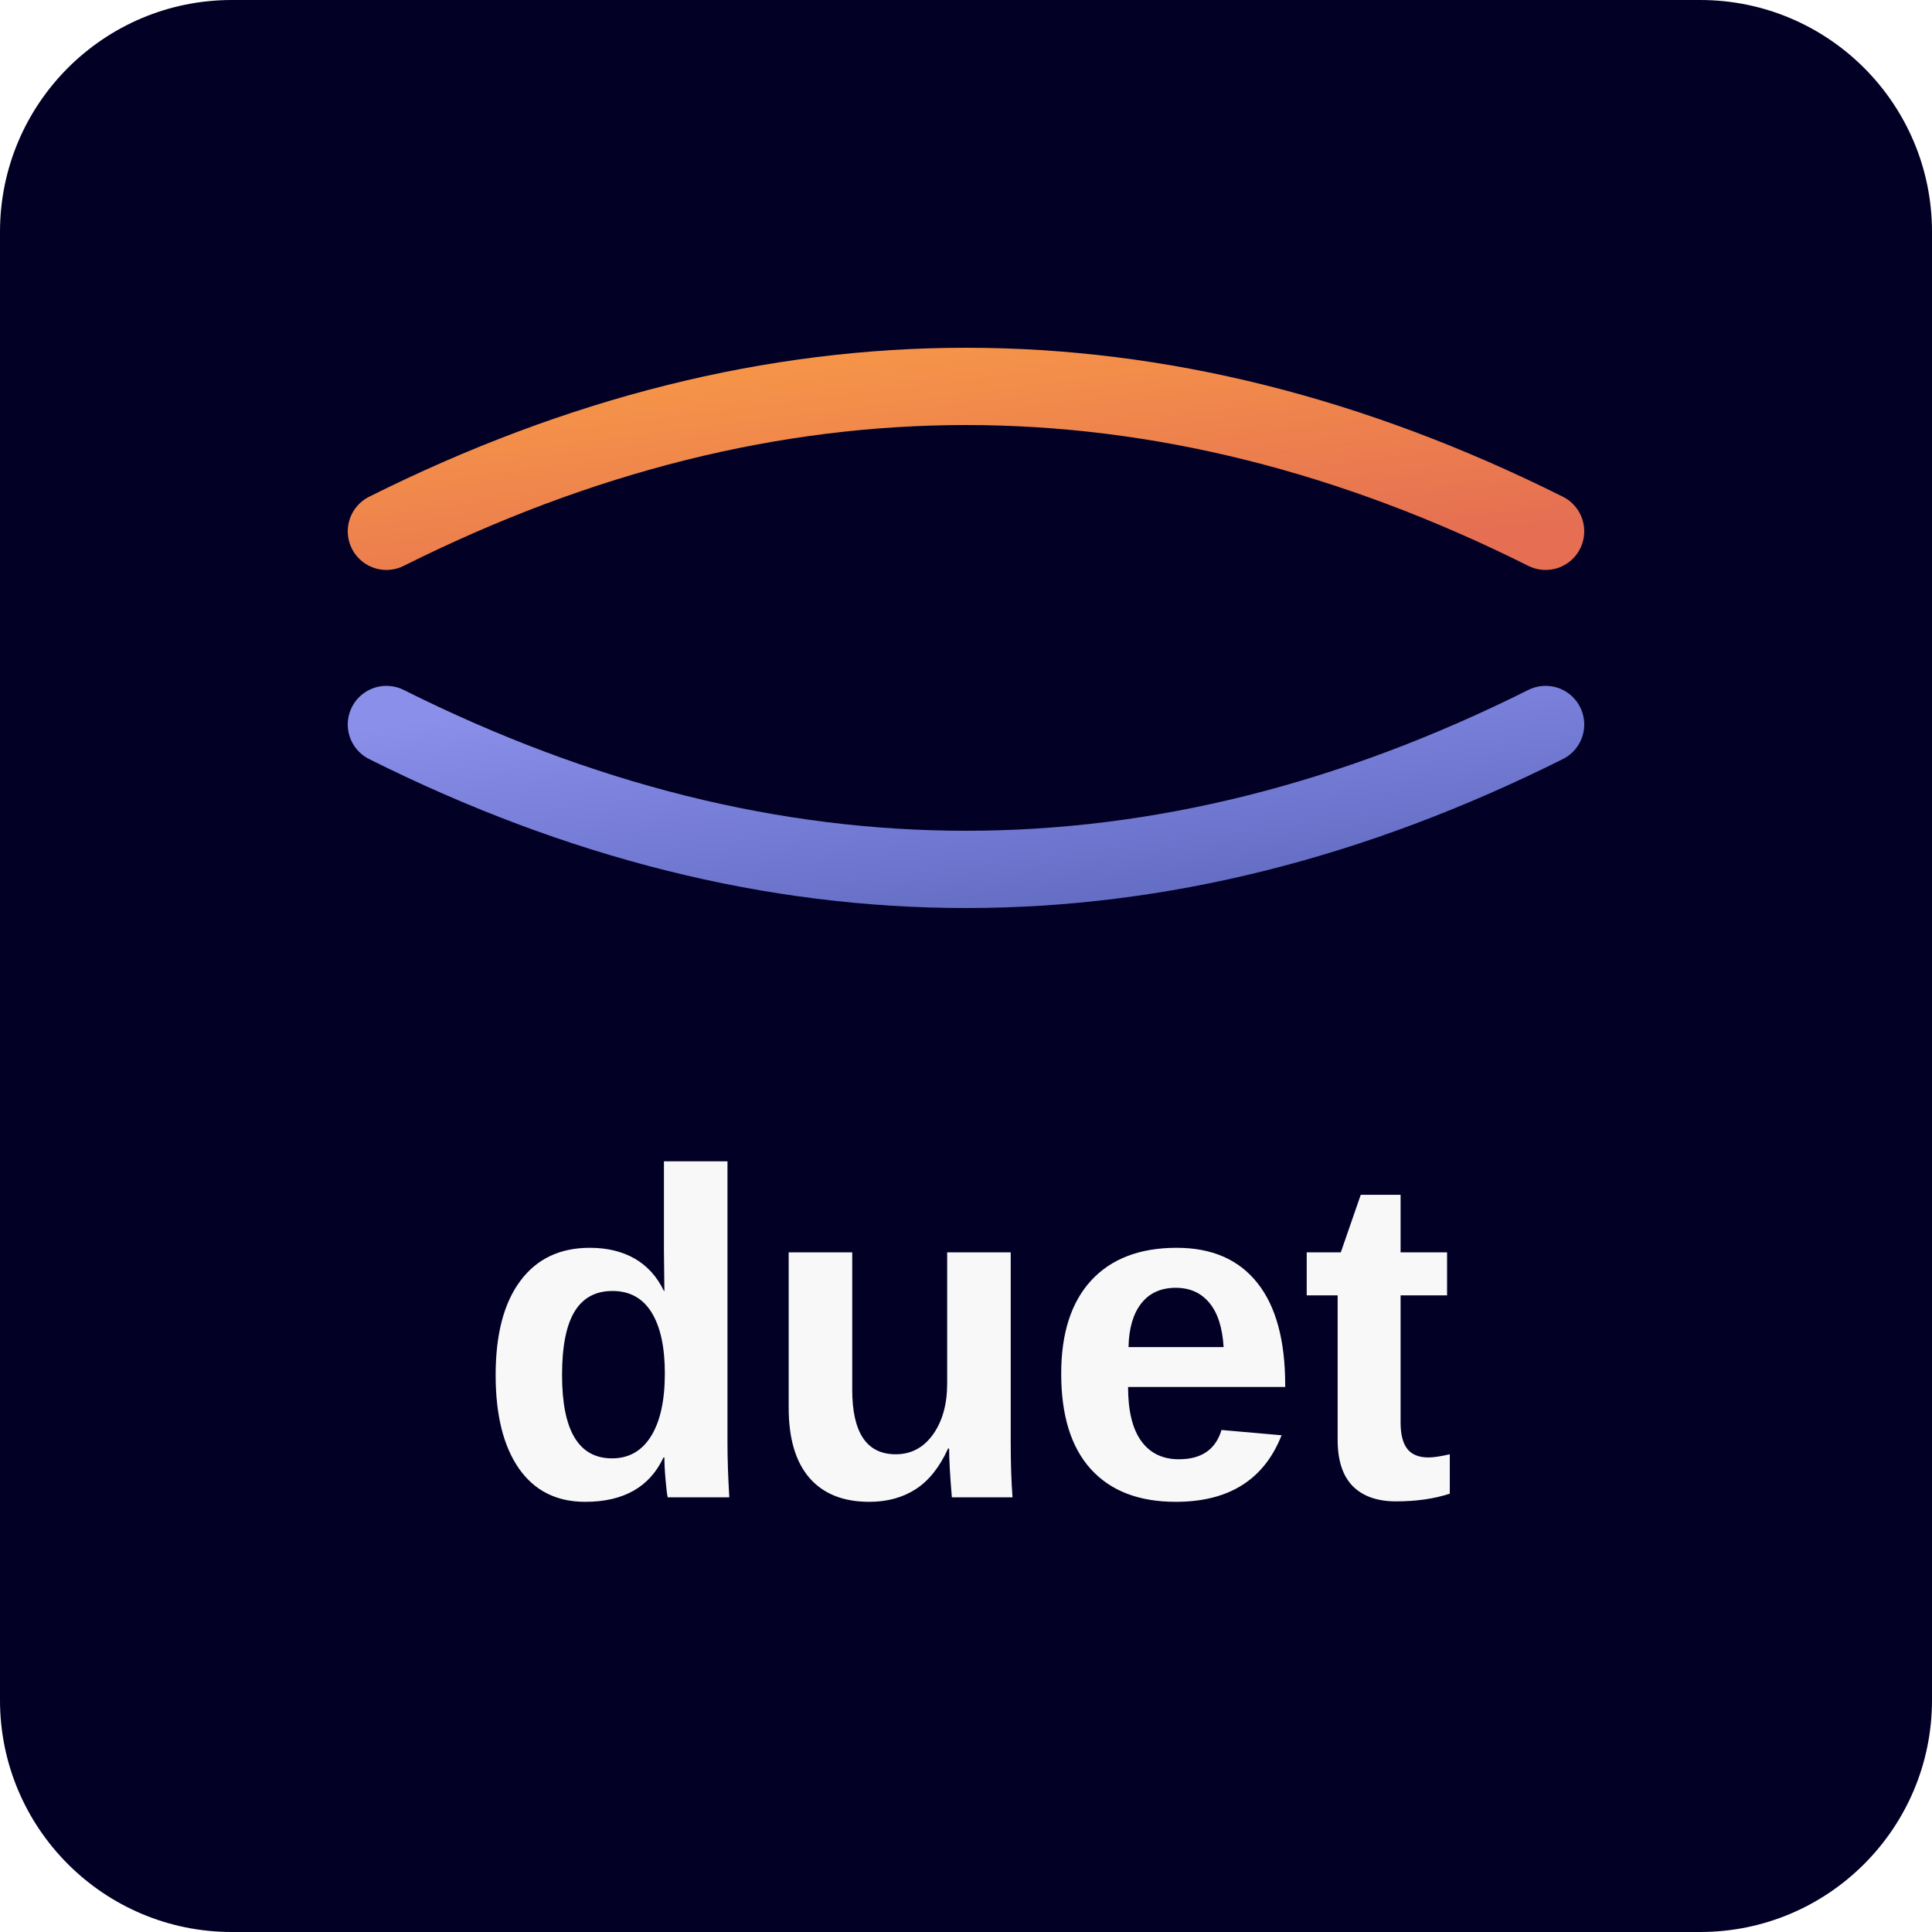
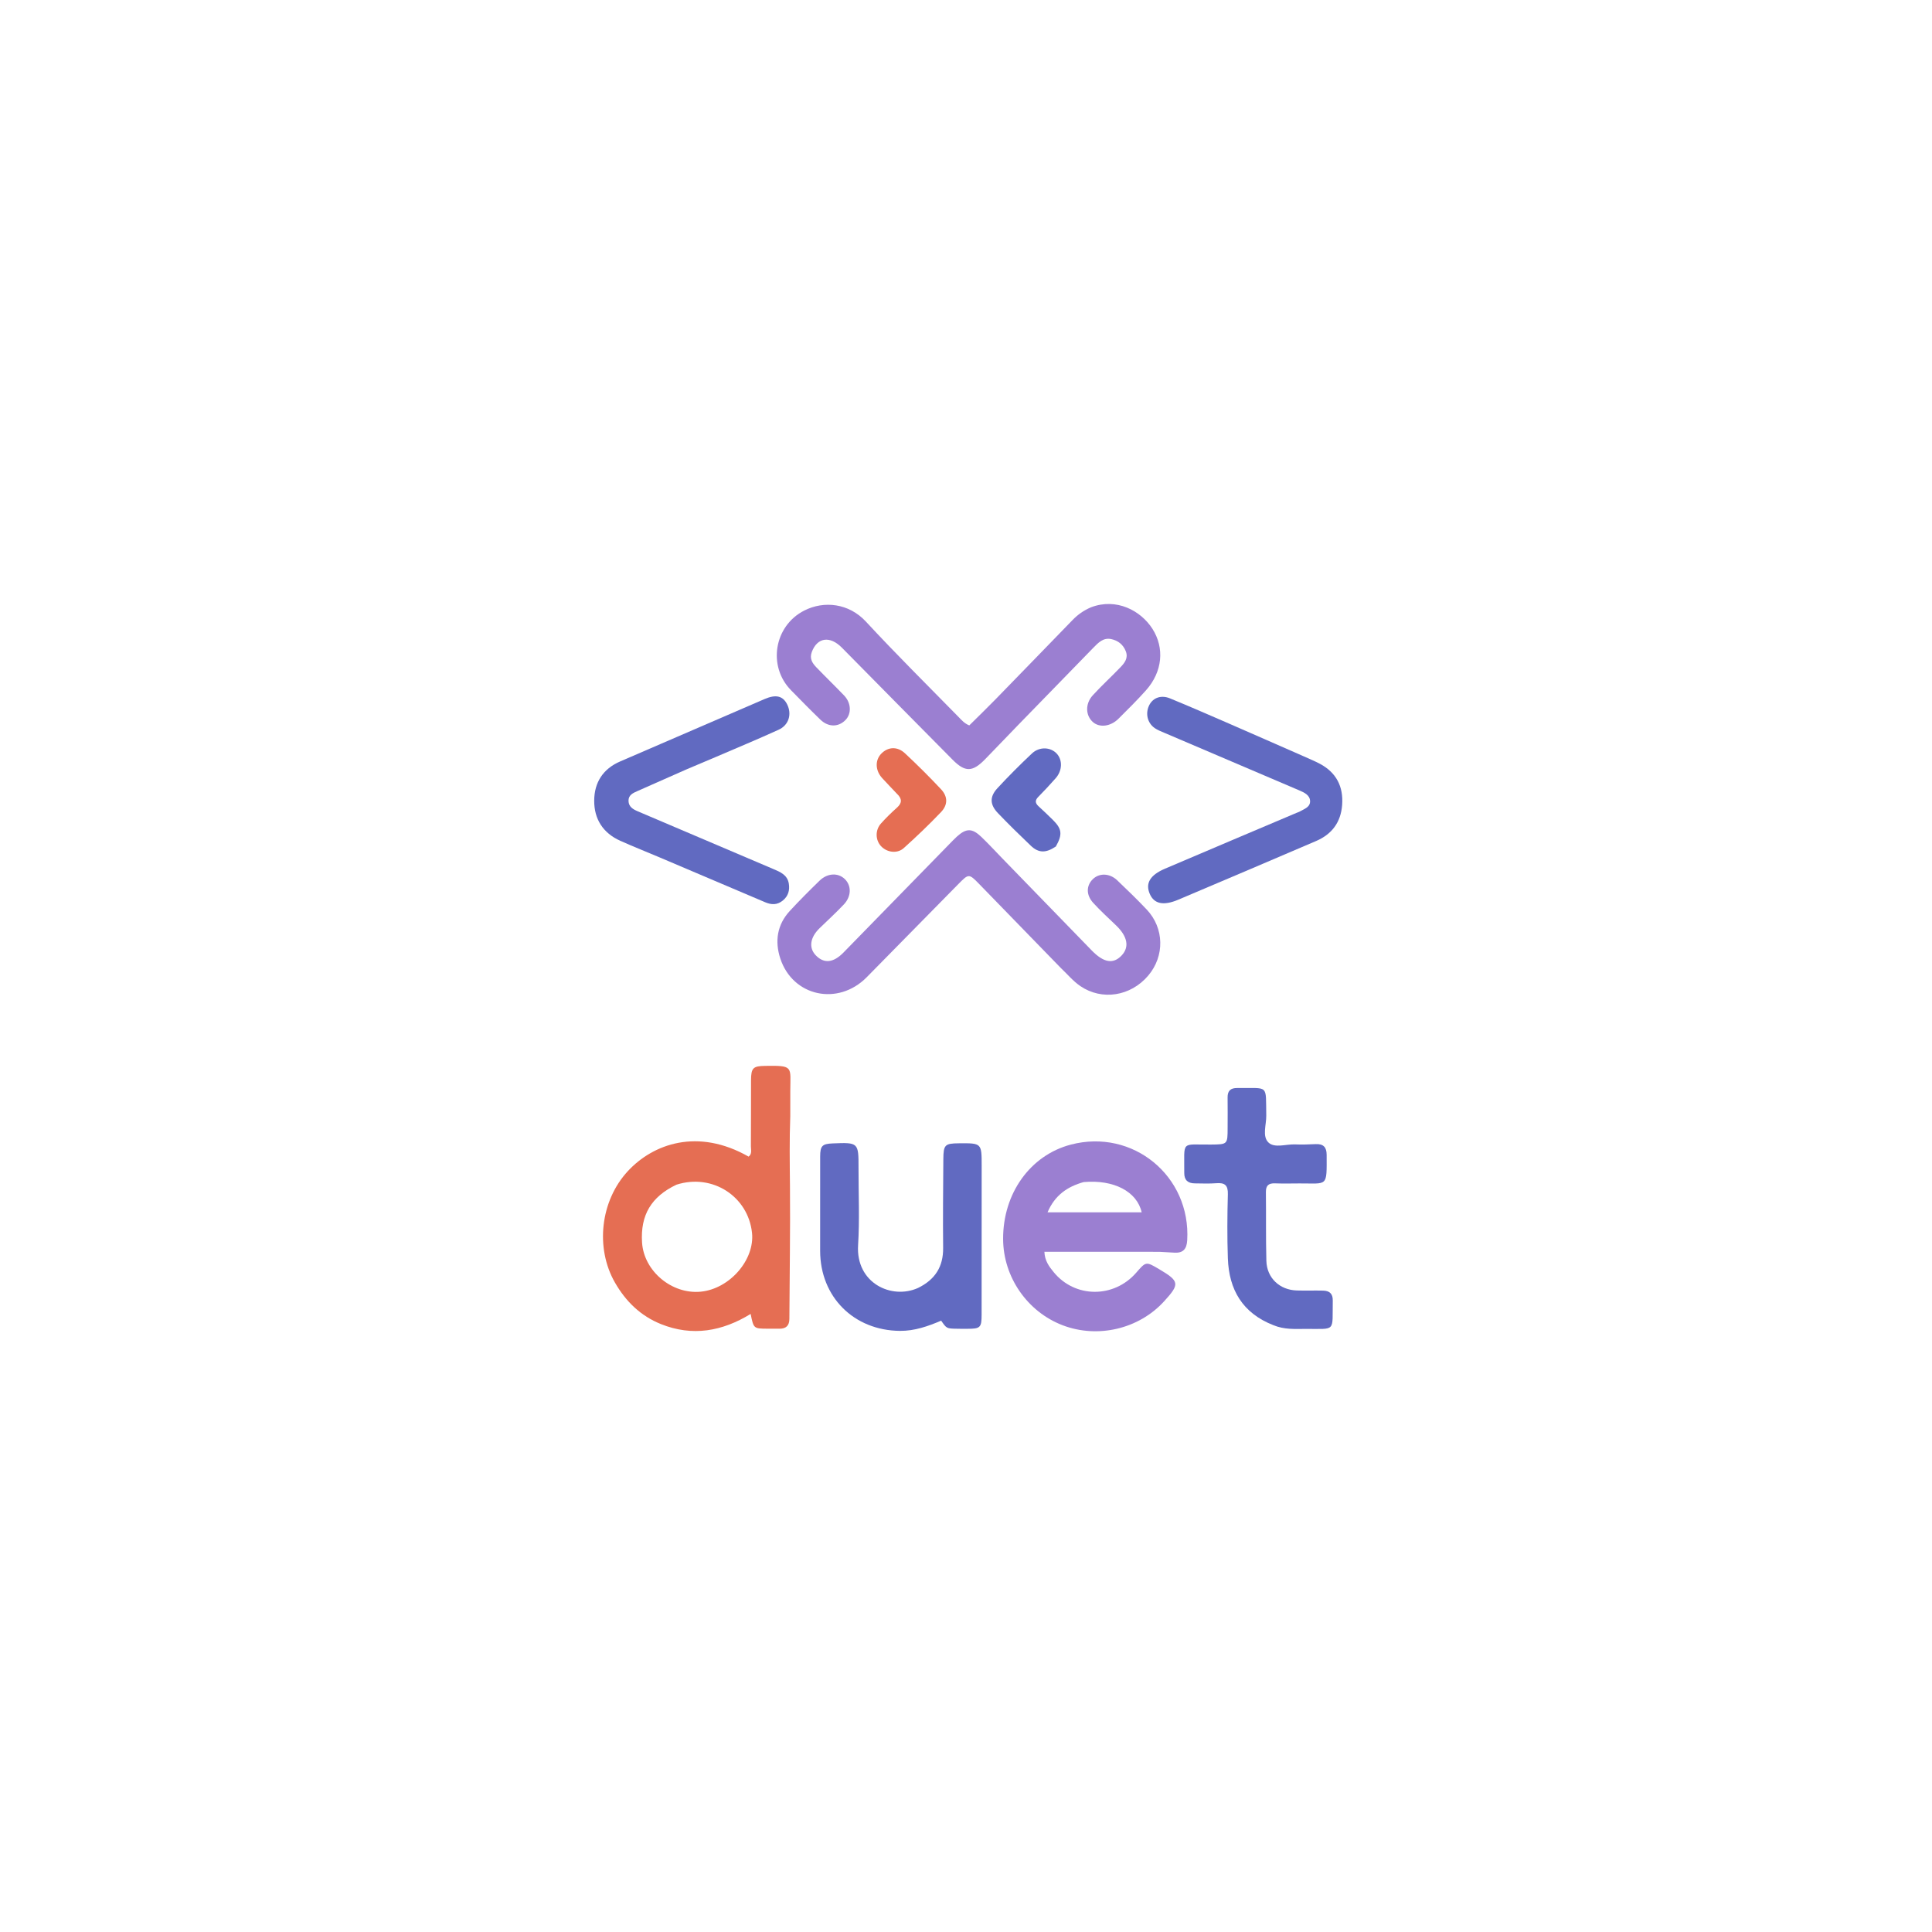
- <svg xmlns="http://www.w3.org/2000/svg" viewBox="0 0 200 200">
-   <defs>
-     <linearGradient id="orangeGrad" x1="0%" y1="0%" x2="100%" y2="100%">
-       <stop offset="0%" stop-color="#F79847" />
-       <stop offset="100%" stop-color="#E56E53" />
-     </linearGradient>
-     <linearGradient id="blueGrad" x1="0%" y1="0%" x2="100%" y2="100%">
-       <stop offset="0%" stop-color="#8A8FEA" />
-       <stop offset="100%" stop-color="#616AC1" />
-     </linearGradient>
-   </defs>
-   <rect width="200" height="200" rx="24" fill="#020025" />
-   <path d="M 40 55 Q 100 25 160 55" stroke="url(#orangeGrad)" stroke-width="8" fill="none" stroke-linecap="round" />
-   <path d="M 40 75 Q 100 105 160 75" stroke="url(#blueGrad)" stroke-width="8" fill="none" stroke-linecap="round" />
-   <text x="100" y="155" font-family="Arial, Helvetica, sans-serif" font-size="48" font-weight="bold" fill="#F8F8F9" text-anchor="middle">duet</text>
+ <svg xmlns="http://www.w3.org/2000/svg" version="1.1" id="Layer_1" x="0px" y="0px" width="100%" viewBox="0 0 1024 1024" enable-background="new 0 0 1024 1024" xml:space="preserve">
+   <path fill="#E56E53" opacity="1" stroke="none" d=" M418.861,591.647   C418.388,604.254 418.584,616.4 418.697,628.557   C418.915,652.038 418.494,675.525 418.387,699.009   C418.37,702.562 416.683,704.229 413.22,704.25   C411.055,704.263 408.889,704.252 406.723,704.237   C399.439,704.186 399.439,704.184 397.855,696.411   C382.792,705.653 366.989,708.489 350.328,701.803   C339.546,697.475 331.69,689.815 325.946,679.807   C315.433,661.489 318.169,636.501 332.755,620.738   C346.183,606.228 369.868,597.701 396.784,613.036   C398.729,611.572 397.969,609.396 397.984,607.567   C398.082,595.906 397.994,584.243 398.059,572.581   C398.096,565.999 399.14,565.039 405.554,564.939   C420.766,564.699 418.908,565.292 418.871,578.195   C418.858,582.527 418.867,586.859 418.861,591.647  M358.559,627.9   C345.173,634.248 339.354,644.033 340.304,658.601   C341.289,673.722 356.082,686.1 371.396,684.618   C386.716,683.135 400.119,667.74 398.579,653.393   C396.517,634.177 377.684,621.81 358.559,627.9  z" />
+   <path fill="#9B7FD1" opacity="1" stroke="none" d=" M578.242,321.883   C591.795,316.712 604.643,323.676 610.773,333.222   C617.332,343.437 616.184,356.03 607.398,365.882   C602.745,371.098 597.764,376.03 592.801,380.959   C588.619,385.112 582.788,385.779 579.309,382.745   C575.351,379.294 575.07,373.04 579.177,368.541   C583.888,363.38 589.081,358.661 593.913,353.605   C596.102,351.316 598.109,348.765 596.683,345.151   C595.271,341.571 592.552,339.491 588.948,338.727   C584.761,337.838 582.101,340.657 579.533,343.287   C566.265,356.871 553.028,370.484 539.798,384.104   C533.88,390.197 528.031,396.357 522.101,402.438   C515.444,409.264 511.535,409.366 504.889,402.664   C485.304,382.911 465.78,363.096 446.238,343.301   C439.836,336.817 433.128,337.839 430.255,345.621   C428.983,349.065 430.538,351.465 432.664,353.672   C437.517,358.709 442.547,363.578 447.394,368.622   C451.171,372.553 451.408,378.264 448.132,381.619   C444.369,385.473 439.052,385.506 434.807,381.416   C429.531,376.33 424.41,371.081 419.273,365.854   C406.74,353.103 410.307,331.729 426.25,323.615   C436.784,318.254 449.93,319.72 458.947,329.455   C474.9,346.679 491.599,363.213 508.035,379.987   C509.634,381.619 511.155,383.453 513.741,384.477   C518.271,379.985 522.922,375.5 527.432,370.877   C541.158,356.806 554.829,342.681 568.523,328.579   C571.222,325.8 574.31,323.572 578.242,321.883  z" />
+   <path fill="#9B7FD1" opacity="1" stroke="none" d=" M562.101,512.898   C547.576,497.951 533.321,483.234 519.014,468.568   C513.569,462.986 513.418,463.021 508.074,468.449   C491.833,484.948 475.63,501.485 459.366,517.962   C444.192,533.335 420.152,528.183 413.557,507.971   C410.584,498.86 411.893,490.1 418.618,482.814   C423.699,477.308 429.005,472.001 434.379,466.78   C438.586,462.691 444.21,462.469 447.768,465.921   C451.348,469.392 451.302,475.092 447.273,479.353   C443.158,483.705 438.731,487.762 434.427,491.935   C429.335,496.872 428.549,502.355 432.383,506.342   C436.757,510.89 441.749,510.322 447.098,504.831   C466.39,485.029 485.718,465.261 505.036,445.483   C505.734,444.769 506.445,444.065 507.187,443.397   C512.149,438.935 515.222,438.884 520.125,443.572   C523.974,447.254 527.579,451.191 531.292,455.014   C547.075,471.266 562.845,487.53 578.645,503.764   C585.002,510.296 590.054,511.11 594.477,506.429   C598.71,501.951 597.656,496.369 591.528,490.468   C587.451,486.541 583.245,482.726 579.434,478.552   C575.613,474.369 575.709,469.472 579.149,466.042   C582.577,462.625 588.1,462.73 592.14,466.573   C597.449,471.623 602.722,476.726 607.758,482.045   C617.106,491.918 617.361,506.749 608.578,517.093   C599.235,528.096 584.033,530.438 572.601,522.643   C568.708,519.99 565.747,516.336 562.101,512.898  z" />
+   <path fill="#9B7FD1" opacity="1" stroke="none" d=" M614.557,663.485   C594.013,663.465 573.934,663.465 553.551,663.465   C553.739,668.302 556.106,671.351 558.458,674.238   C569.736,688.079 590.399,688.169 602.228,674.538   C607.407,668.57 607.408,668.57 614.345,672.672   C625.204,679.092 625.42,680.526 616.928,689.802   C603.558,704.406 581.872,709.514 563.275,702.439   C544.529,695.307 531.78,676.894 531.671,656.793   C531.538,632.577 546.028,612.321 567.525,606.672   C600.45,598.02 631.23,623.36 629.247,657.383   C628.982,661.924 627.139,664.207 622.502,663.938   C620.008,663.793 617.515,663.649 614.557,663.485  M574.36,626.525   C565.863,628.908 559.138,633.367 555.218,642.565   C572.383,642.565 588.689,642.565 605.111,642.565   C602.658,631.567 590.362,625.107 574.36,626.525  z" />
+   <path fill="#616AC1" opacity="1" stroke="none" d=" M486.505,682.677   C495.651,678.228 499.99,671.349 499.882,661.39   C499.712,645.731 499.883,630.068 499.991,614.407   C500.044,606.742 500.815,606.04 508.217,605.974   C520.301,605.866 520.308,605.866 520.306,617.863   C520.302,644.188 520.298,670.513 520.275,696.837   C520.269,703.623 519.583,704.284 512.851,704.285   C510.519,704.286 508.185,704.31 505.854,704.233   C501.801,704.098 501.535,703.914 498.839,699.98   C491.903,702.914 484.826,705.466 476.94,705.391   C452.56,705.157 434.723,687.432 434.691,662.973   C434.67,646.311 434.666,629.65 434.705,612.989   C434.719,607.315 435.794,606.263 441.331,606.031   C454.961,605.463 455.068,605.569 455.037,618.997   C455.006,632.659 455.663,646.363 454.806,659.973   C453.545,679.998 472.456,688.952 486.505,682.677  z" />
+   <path fill="#616AC1" opacity="1" stroke="none" d=" M674.943,702.38   C658.504,695.968 651.367,683.513 650.792,666.945   C650.4,655.635 650.478,644.295 650.79,632.98   C650.921,628.222 649.201,626.778 644.735,627.126   C640.927,627.424 637.079,627.249 633.25,627.215   C629.659,627.184 627.657,625.508 627.684,621.72   C627.806,604.18 625.618,606.794 641.721,606.64   C650.66,606.554 650.66,606.622 650.664,597.719   C650.666,592.39 650.739,587.06 650.653,581.733   C650.595,578.131 652.241,576.625 655.8,576.669   C672.758,576.877 670.828,574.43 671.146,591.231   C671.239,596.132 668.835,602.305 672.374,605.608   C675.621,608.639 681.622,606.367 686.403,606.56   C690.056,606.707 693.729,606.583 697.385,606.409   C701.426,606.217 703.138,608.055 703.151,612.043   C703.207,629.422 703.832,627.166 688.75,627.241   C684.42,627.262 680.086,627.364 675.762,627.205   C672.399,627.081 670.912,628.332 670.954,631.819   C671.1,643.973 670.879,656.135 671.204,668.283   C671.446,677.337 678.228,683.701 687.318,683.977   C691.975,684.119 696.642,683.942 701.302,684.053   C704.618,684.133 706.461,685.632 706.393,689.328   C706.086,706.201 708.361,704.28 692.065,704.344   C686.412,704.367 680.721,704.783 674.943,702.38  z" />
+   <path fill="#616AC1" opacity="1" stroke="none" d=" M363.73,407.84   C354.858,411.769 346.331,415.537 337.804,419.304   C335.472,420.334 333.06,421.399 333.126,424.476   C333.194,427.661 335.587,428.976 338.123,430.055   C362.018,440.225 385.916,450.384 409.804,460.569   C413.503,462.146 417.363,463.678 418.093,468.365   C418.638,471.864 417.812,474.934 414.904,477.304   C411.943,479.716 408.887,479.634 405.554,478.212   C387.025,470.305 368.478,462.437 349.93,454.572   C342.88,451.583 335.752,448.768 328.764,445.638   C319.633,441.548 314.88,434.138 314.939,424.331   C314.996,414.739 319.576,407.513 328.708,403.576   C354.234,392.573 379.742,381.527 405.261,370.505   C411.21,367.936 414.924,368.813 417.184,373.284   C419.803,378.463 418.131,384.299 412.703,386.769   C401.646,391.801 390.423,396.471 379.259,401.266   C374.211,403.434 369.137,405.543 363.73,407.84  z" />
+   <path fill="#616AC1" opacity="1" stroke="none" d=" M691.019,400.879   C694.088,402.275 696.877,403.394 699.515,404.798   C708.239,409.443 712.081,416.833 711.364,426.615   C710.691,435.802 705.942,442.169 697.556,445.759   C673.221,456.178 648.873,466.567 624.488,476.869   C616.633,480.187 611.72,479.068 609.438,473.859   C606.97,468.227 609.472,463.836 617.468,460.422   C640.74,450.483 664.055,440.642 687.354,430.764   C687.813,430.57 688.317,430.457 688.742,430.208   C691.138,428.801 694.52,427.865 694.371,424.534   C694.231,421.415 691.306,420.048 688.628,418.907   C664.737,408.727 640.849,398.539 616.967,388.336   C615.288,387.618 613.537,386.948 612.05,385.922   C608.015,383.137 606.908,377.827 609.27,373.477   C611.289,369.758 615.494,368.254 620.101,370.145   C630.111,374.254 640.038,378.568 649.962,382.883   C663.549,388.791 677.101,394.779 691.019,400.879  z" />
+   <path fill="#E56E53" opacity="1" stroke="none" d=" M475.347,420.665   C472.602,417.734 470.043,415.112 467.572,412.41   C463.87,408.36 463.718,402.896 467.137,399.414   C470.667,395.818 475.604,395.486 479.648,399.261   C486.218,405.393 492.606,411.742 498.752,418.3   C502.388,422.18 502.464,426.535 498.757,430.429   C492.452,437.053 485.814,443.383 479.016,449.503   C475.509,452.66 469.955,451.82 466.862,448.374   C463.956,445.137 463.839,439.942 466.921,436.485   C469.576,433.508 472.461,430.714 475.43,428.046   C478.152,425.601 478.215,423.363 475.347,420.665  z" />
+   <path fill="#616AC1" opacity="1" stroke="none" d=" M559.626,448.649   C554.331,452.238 550.459,452.166 546.346,448.247   C540.439,442.619 534.611,436.898 528.962,431.013   C524.631,426.502 524.44,422.324 528.656,417.759   C534.524,411.405 540.656,405.275 546.955,399.346   C550.893,395.64 556.77,395.917 560.034,399.366   C563.263,402.778 563.093,408.462 559.508,412.496   C556.524,415.855 553.483,419.171 550.318,422.357   C548.454,424.234 548.661,425.7 550.482,427.368   C553.06,429.731 555.595,432.142 558.079,434.604   C562.863,439.344 563.222,442.269 559.626,448.649  z" />
</svg>
